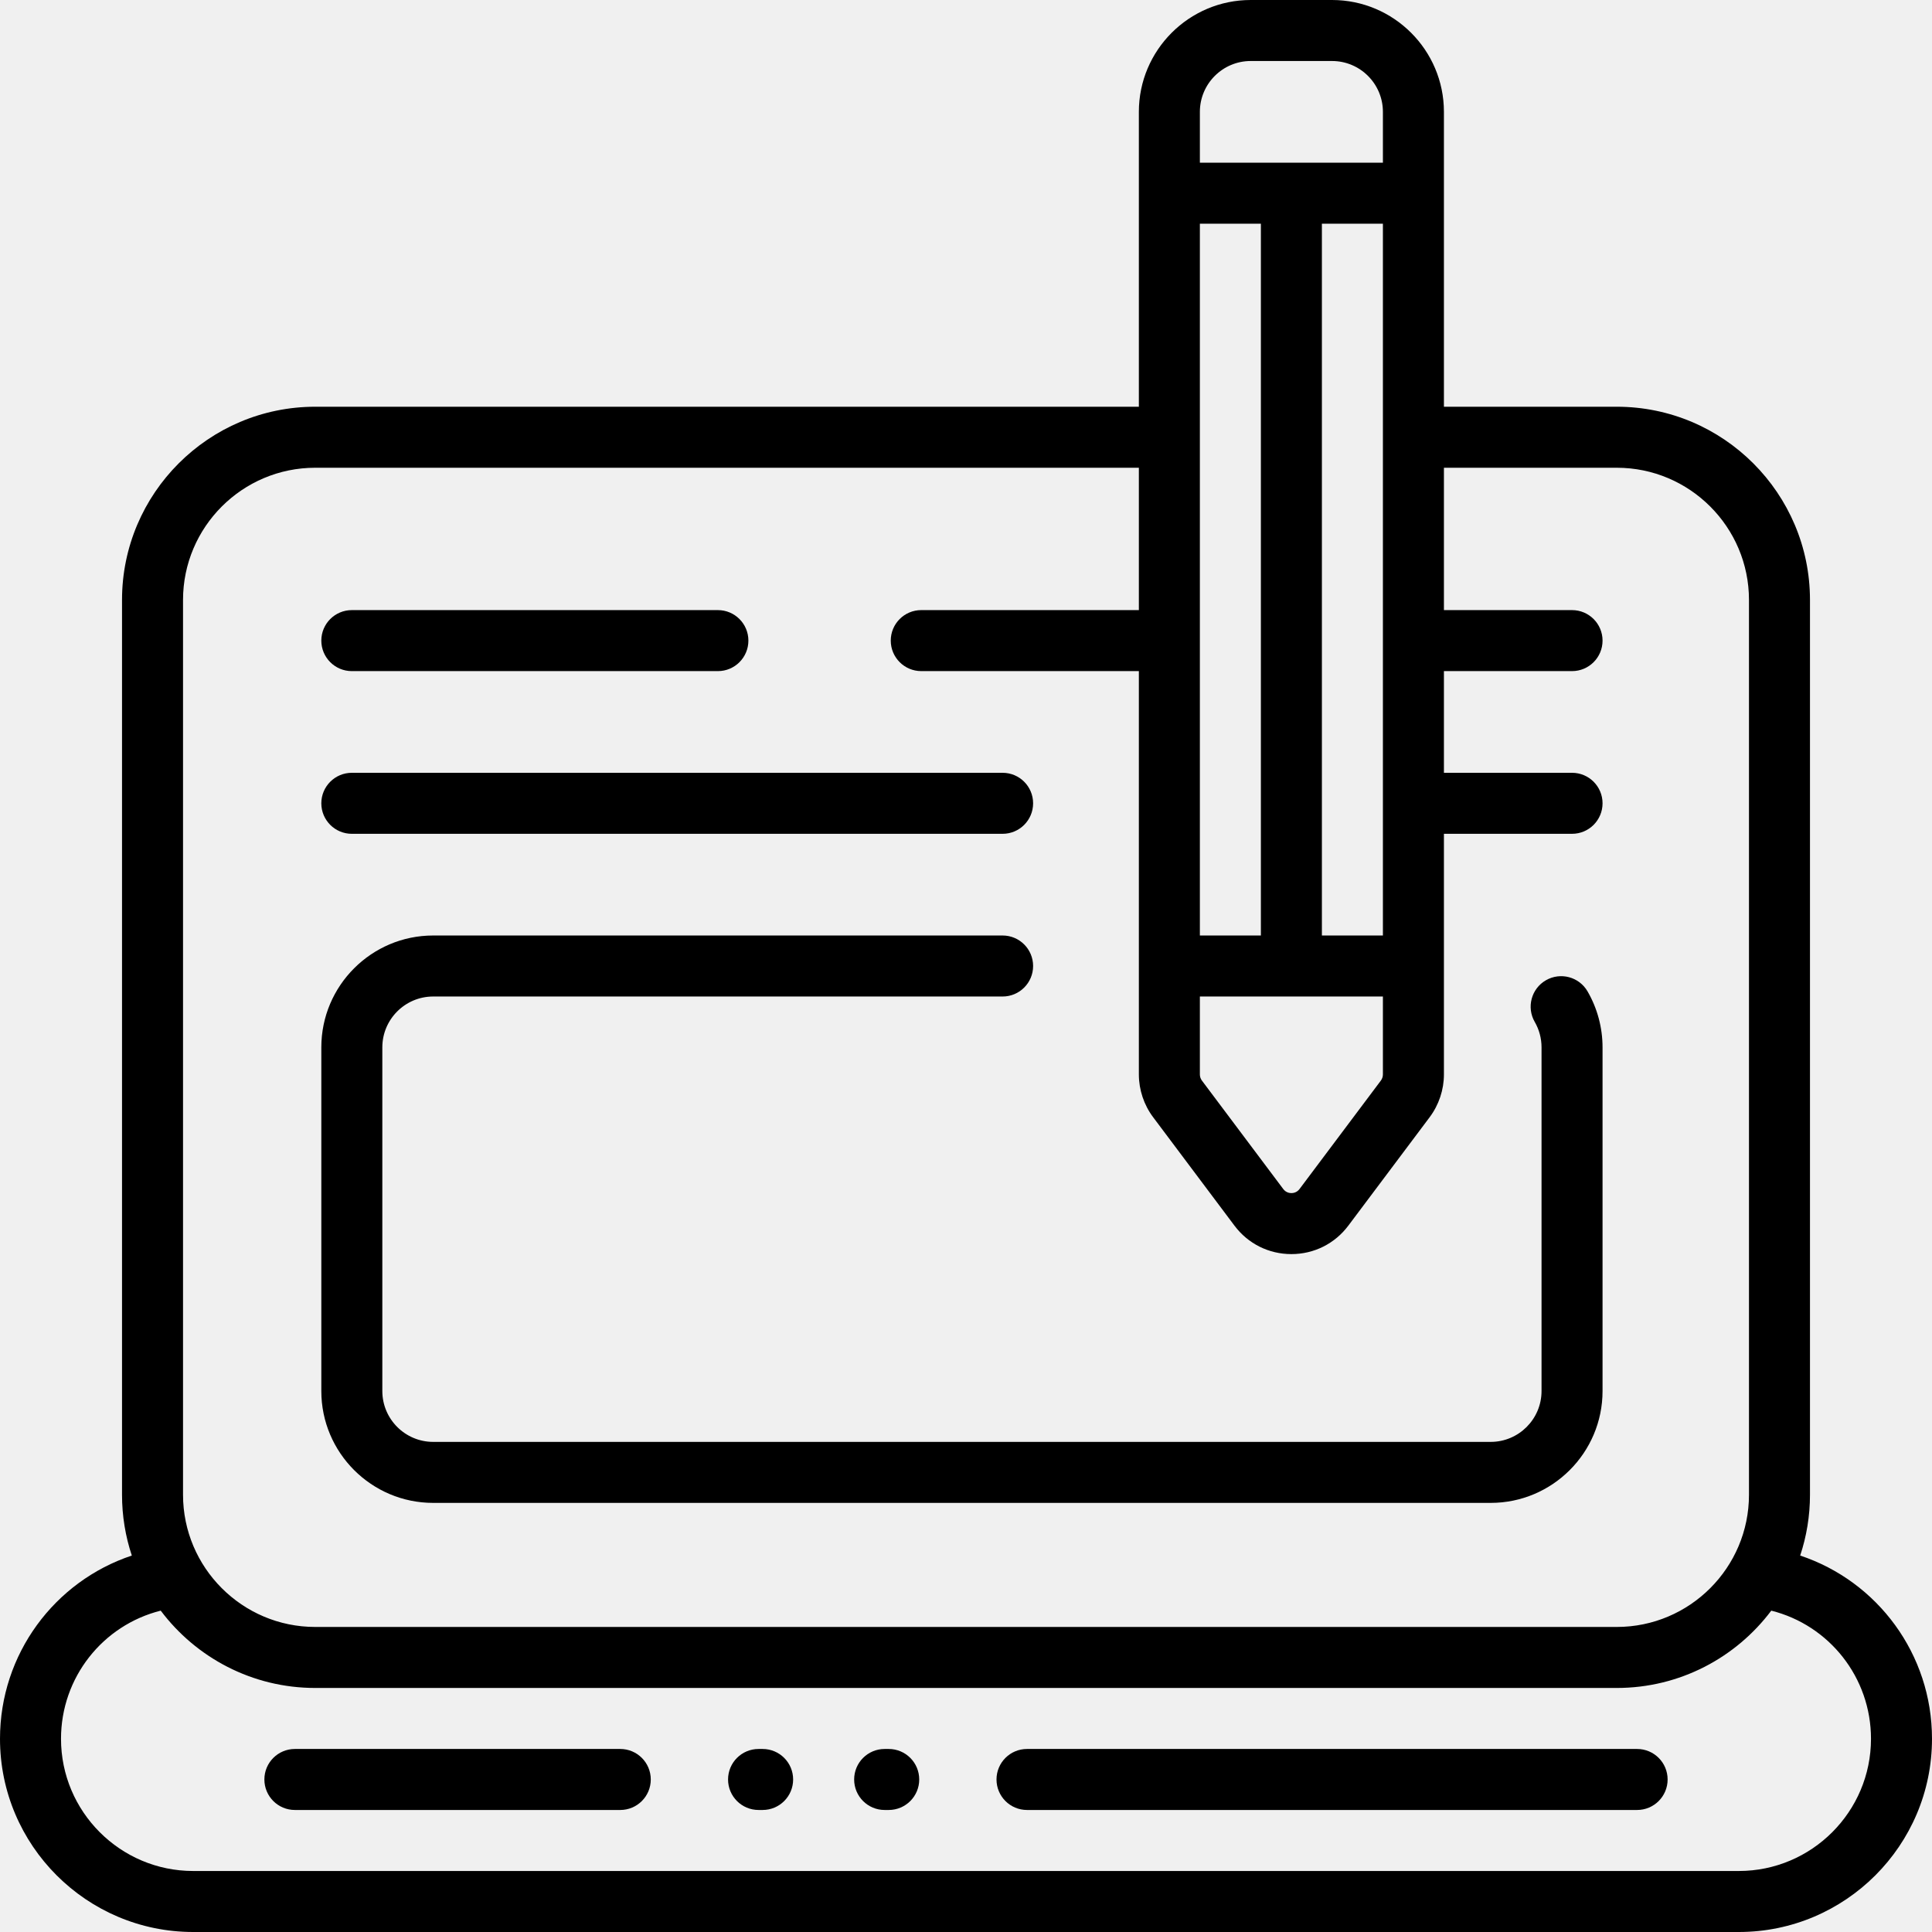
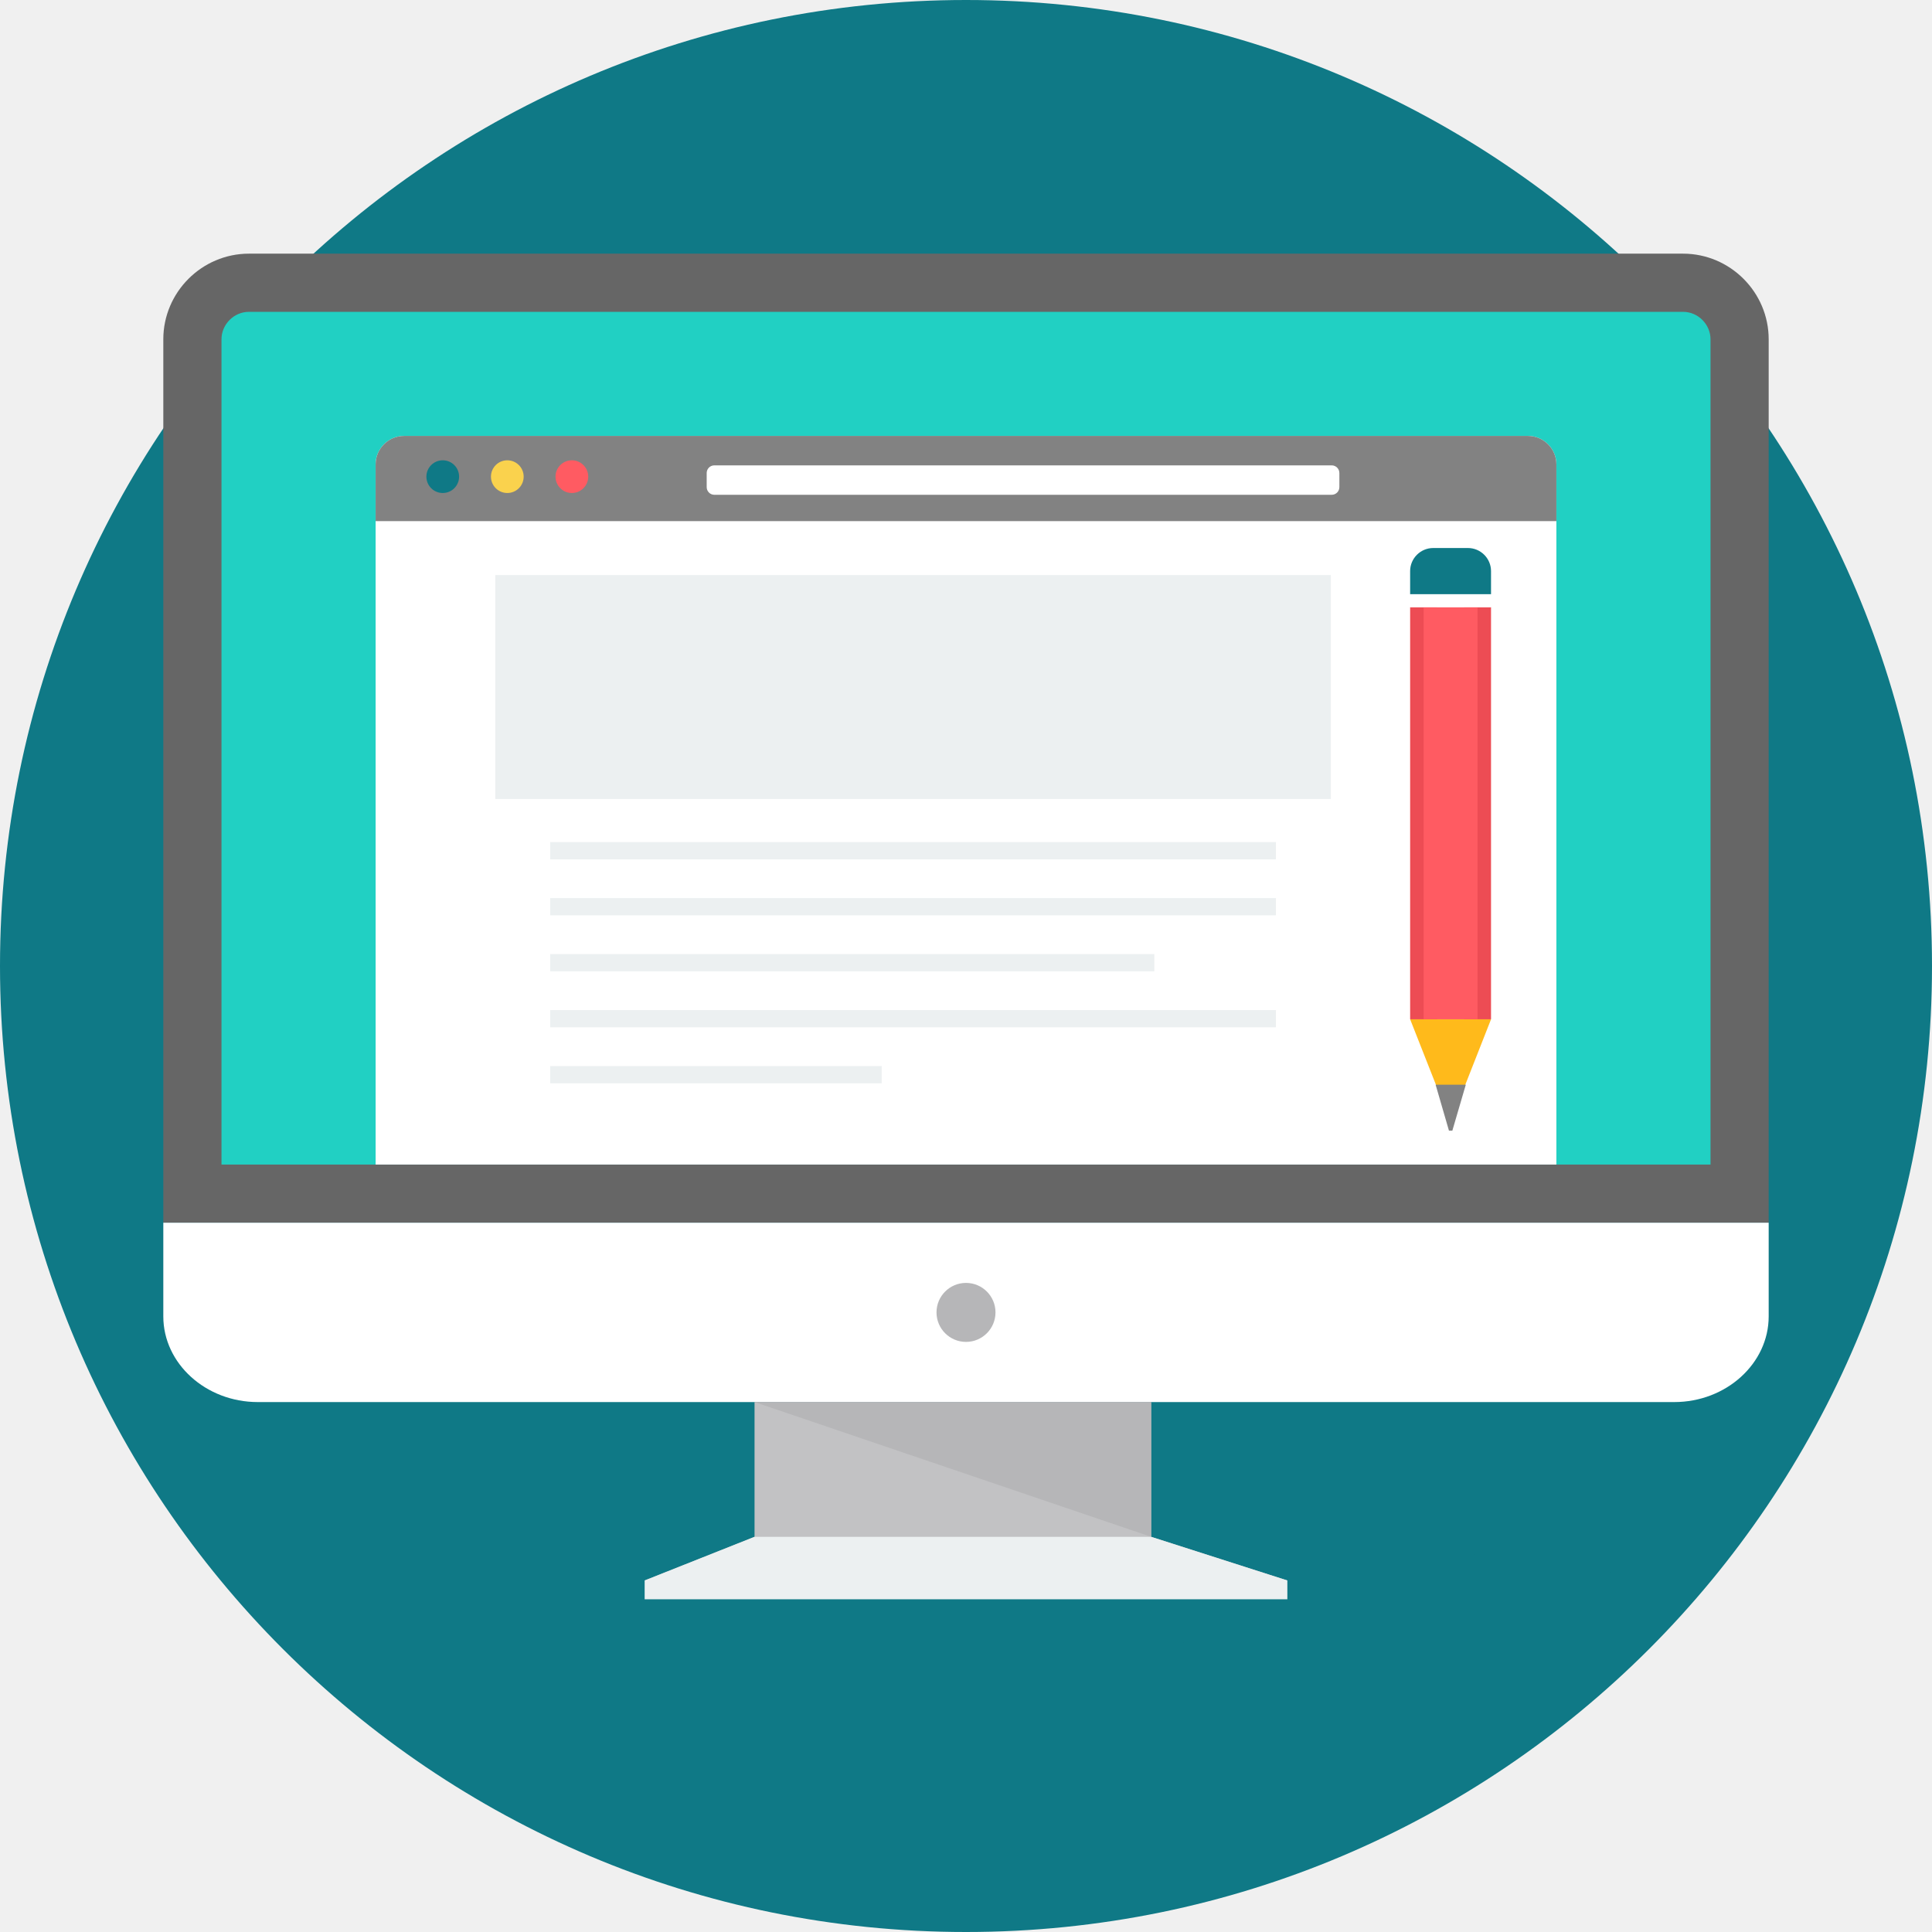
- <svg xmlns="http://www.w3.org/2000/svg" fill="#000000" height="800px" width="800px" version="1.1" id="Layer_1" viewBox="0 0 512 512" xml:space="preserve">
-   <g>
+ <svg xmlns="http://www.w3.org/2000/svg" version="1.1" id="Layer_1" viewBox="0 0 511.998 511.998" xml:space="preserve" width="800px" height="800px" fill="#000000">
+   <g id="SVGRepo_bgCarrier" stroke-width="0" />
+   <g id="SVGRepo_tracerCarrier" stroke-linecap="round" stroke-linejoin="round" />
+   <g id="SVGRepo_iconCarrier">
+     <circle style="fill:#0F7986;" cx="255.999" cy="255.999" r="255.999" />
+     <ellipse style="fill:#0F7986;" cx="255.999" cy="421.645" rx="182.283" ry="14.369" />
+     <path style="fill:#666666;" d="M65.98,67.221h380.036c12.486,0,22.702,10.217,22.702,22.702v234.106H43.279V89.922 C43.279,77.436,53.494,67.221,65.98,67.221z" />
+     <path style="fill:#21D0C3;" d="M58.695,308.616h394.608V89.925c0-3.977-3.31-7.287-7.285-7.287H65.982 c-3.977,0-7.285,3.31-7.285,7.287v218.692h-0.002V308.616z" />
    <g>
-       <g>
-         <path d="M93.238,220.968h172.463c4.466,0,8.084-3.619,8.084-8.084s-3.618-8.084-8.084-8.084H93.238     c-4.466,0-8.084,3.619-8.084,8.084S88.772,220.968,93.238,220.968z" />
-         <path d="M93.238,177.853h97.01c4.466,0,8.084-3.619,8.084-8.084s-3.618-8.084-8.084-8.084h-97.01     c-4.466,0-8.084,3.619-8.084,8.084S88.772,177.853,93.238,177.853z" />
-         <path d="M114.796,398.282h280.253c16.344,0,29.642-13.298,29.642-29.642v-91.082c0-5.206-1.371-10.333-3.968-14.822     c-2.233-3.865-7.179-5.189-11.044-2.953c-3.866,2.233-5.188,7.179-2.953,11.044c1.176,2.034,1.797,4.362,1.797,6.732v91.082     c0,7.43-6.044,13.474-13.474,13.474H114.796c-7.43,0-13.474-6.044-13.474-13.474v-91.082c0-7.43,6.044-13.474,13.474-13.474     h150.905c4.466,0,8.084-3.619,8.084-8.084c0-4.466-3.618-8.084-8.084-8.084H114.796c-16.344,0-29.642,13.298-29.642,29.642     v91.082C85.154,384.984,98.452,398.282,114.796,398.282z" />
-         <path d="M477.068,412.237c1.684-5.067,2.596-10.484,2.596-16.11V158.989c0-28.231-22.969-51.2-51.2-51.2h-45.81V29.642     C382.653,13.298,369.355,0,353.01,0h-21.558c-16.344,0-29.642,13.298-29.642,29.642v78.147H83.537     c-28.231,0-51.2,22.969-51.2,51.2v237.137c0,5.627,0.912,11.043,2.596,16.11C14.43,419.065,0,438.368,0,460.8     C0,489.031,22.969,512,51.2,512h409.6c28.231,0,51.2-22.969,51.2-51.2C512,438.368,497.57,419.065,477.068,412.237z      M317.979,29.642c0-7.43,6.044-13.474,13.474-13.474h21.558c7.43,0,13.474,6.044,13.474,13.474v13.474h-48.505V29.642z      M366.484,59.284v188.632h-16.168V59.284H366.484z M317.979,59.284h16.168v188.632h-16.168V59.284z M317.979,264.084h48.505     v20.66c0,0.579-0.192,1.153-0.539,1.617l-21.558,28.743c-0.704,0.938-1.652,1.078-2.156,1.078c-0.503,0-1.452-0.14-2.156-1.078     l-21.557-28.741c-0.348-0.466-0.54-1.04-0.54-1.619V264.084z M48.505,158.989c0-19.317,15.715-35.032,35.032-35.032h218.274     v37.726h-57.667c-4.466,0-8.084,3.619-8.084,8.084s3.618,8.084,8.084,8.084h57.667v106.892c0,4.053,1.339,8.071,3.773,11.318     l21.558,28.743c3.596,4.796,9.096,7.545,15.091,7.545c5.994,0,11.495-2.75,15.091-7.545l21.559-28.745     c2.433-3.244,3.772-7.263,3.772-11.316v-63.776h33.954c4.466,0,8.084-3.619,8.084-8.084s-3.619-8.084-8.084-8.084h-33.954     v-26.947h33.954c4.466,0,8.084-3.619,8.084-8.084s-3.619-8.084-8.084-8.084h-33.954v-37.726h45.81     c19.317,0,35.032,15.715,35.032,35.032v237.137c0,19.317-15.715,35.032-35.032,35.032H83.537     c-19.317,0-35.032-15.715-35.032-35.032V158.989z M460.8,495.832H51.2c-19.317,0-35.032-15.715-35.032-35.032     c0-16.257,11.071-30.113,26.426-33.963c9.349,12.434,24.222,20.49,40.943,20.49h344.926c16.72,0,31.594-8.056,40.943-20.49     c15.355,3.85,26.426,17.707,26.426,33.963C495.832,480.117,480.117,495.832,460.8,495.832z" />
-         <path d="M235.52,463.495h-1.078c-4.466,0-8.084,3.618-8.084,8.084c0,4.466,3.618,8.084,8.084,8.084h1.078     c4.466,0,8.084-3.618,8.084-8.084C243.604,467.113,239.986,463.495,235.52,463.495z" />
-         <path d="M433.853,463.495H272.168c-4.466,0-8.084,3.618-8.084,8.084c0,4.466,3.618,8.084,8.084,8.084h161.684     c4.466,0,8.084-3.618,8.084-8.084C441.937,467.113,438.318,463.495,433.853,463.495z" />
-         <path d="M202.105,463.495h-1.078c-4.466,0-8.084,3.618-8.084,8.084c0,4.466,3.618,8.084,8.084,8.084h1.078     c4.466,0,8.084-3.618,8.084-8.084C210.189,467.113,206.571,463.495,202.105,463.495z" />
-         <path d="M164.379,463.495H78.147c-4.466,0-8.084,3.618-8.084,8.084c0,4.466,3.618,8.084,8.084,8.084h86.232     c4.466,0,8.084-3.618,8.084-8.084C172.463,467.113,168.845,463.495,164.379,463.495z" />
-       </g>
+       <path style="fill:#FFFFFF;" d="M468.717,324.031v24.826c0,12.489-11.26,22.702-25.025,22.702H68.304 c-13.765,0-25.025-10.213-25.025-22.702v-24.826H468.717z" />
+       <path style="fill:#FFFFFF;" d="M141.238,115.527h229.525h34.166c4.141,0,7.527,3.388,7.527,7.527v44.795v140.767H99.544 L99.542,167.85v-44.795c0-4.141,3.386-7.527,7.527-7.527h34.166H141.238z" />
    </g>
+     <path style="fill:#828282;" d="M107.071,115.527h297.857c4.141,0,7.527,3.386,7.527,7.527v15.053H99.544v-15.053 C99.544,118.914,102.931,115.527,107.071,115.527z" />
+     <path style="fill:#FFFFFF;" d="M189.3,123.326h163.622c1.114,0,2.022,0.913,2.022,2.022v3.753c0,1.111-0.91,2.022-2.022,2.022H189.3 c-1.109,0-2.02-0.908-2.02-2.022v-3.753C187.279,124.234,188.188,123.326,189.3,123.326z" />
+     <path style="fill:#0F7986;" d="M117.333,121.983c2.392,0,4.333,1.938,4.333,4.335c0,2.394-1.942,4.333-4.333,4.333 c-2.396,0-4.337-1.938-4.337-4.333C112.996,123.921,114.938,121.983,117.333,121.983z" />
+     <path style="fill:#FAD24D;" d="M134.441,121.983c2.396,0,4.335,1.938,4.335,4.335c0,2.394-1.938,4.333-4.335,4.333 c-2.392,0-4.333-1.938-4.333-4.333C130.108,123.921,132.049,121.983,134.441,121.983z" />
+     <path style="fill:#FF5B62;" d="M151.552,121.983c2.392,0,4.333,1.938,4.333,4.335c0,2.394-1.942,4.333-4.333,4.333 c-2.396,0-4.337-1.938-4.337-4.333C147.215,123.921,149.158,121.983,151.552,121.983z" />
+     <g>
+       <rect x="373.699" y="160.915" style="fill:#ED4C54;" width="7.146" height="109.206" />
+       <rect x="387.991" y="160.915" style="fill:#ED4C54;" width="7.146" height="109.206" />
+     </g>
+     <path style="fill:#FFBA1B;" d="M384.43,297.359l10.707-27.235h-21.438L384.43,297.359z" />
+     <rect x="377.272" y="160.915" style="fill:#FF5B62;" width="14.29" height="109.206" />
+     <rect x="373.699" y="157.462" style="fill:#FFFFFF;" width="21.438" height="3.448" />
+     <path style="fill:#0F7986;" d="M379.816,145.229h9.203c3.364,0,6.116,2.752,6.116,6.116v6.118h-21.438v-6.118 c0-3.362,2.752-6.116,6.116-6.116H379.816z" />
+     <path style="fill:#828282;" d="M383.99,299.639h0.893l3.565-12.177h-7.994L383.99,299.639z" />
+     <path style="fill:#ECF0F1;" d="M131.252,152.397h221.435v59.355H131.252V152.397z M145.807,223.165h192.327v4.566H145.807V223.165z M145.807,282.518h87.848v4.566h-87.848L145.807,282.518L145.807,282.518z M145.807,267.679h192.327v4.566H145.807V267.679z M145.807,252.84h160.098v4.566H145.807V252.84z M145.807,238.002h192.327v4.566H145.807V238.002z" />
+     <path style="fill:#C2C2C4;" d="M305.065,407.272l36.095,11.566H170.836l29.124-11.566V371.56h105.105V407.272z" />
+     <path style="fill:#B6B6B8;" d="M305.065,407.272L199.96,371.56h105.105V407.272z" />
+     <path style="fill:#ECF0F1;" d="M199.96,407.272h105.105l36.095,11.566v4.981H256h-85.164v-4.981L199.96,407.272z" />
+     <circle style="fill:#B6B6B8;" cx="255.999" cy="347.799" r="7.816" />
  </g>
</svg>
